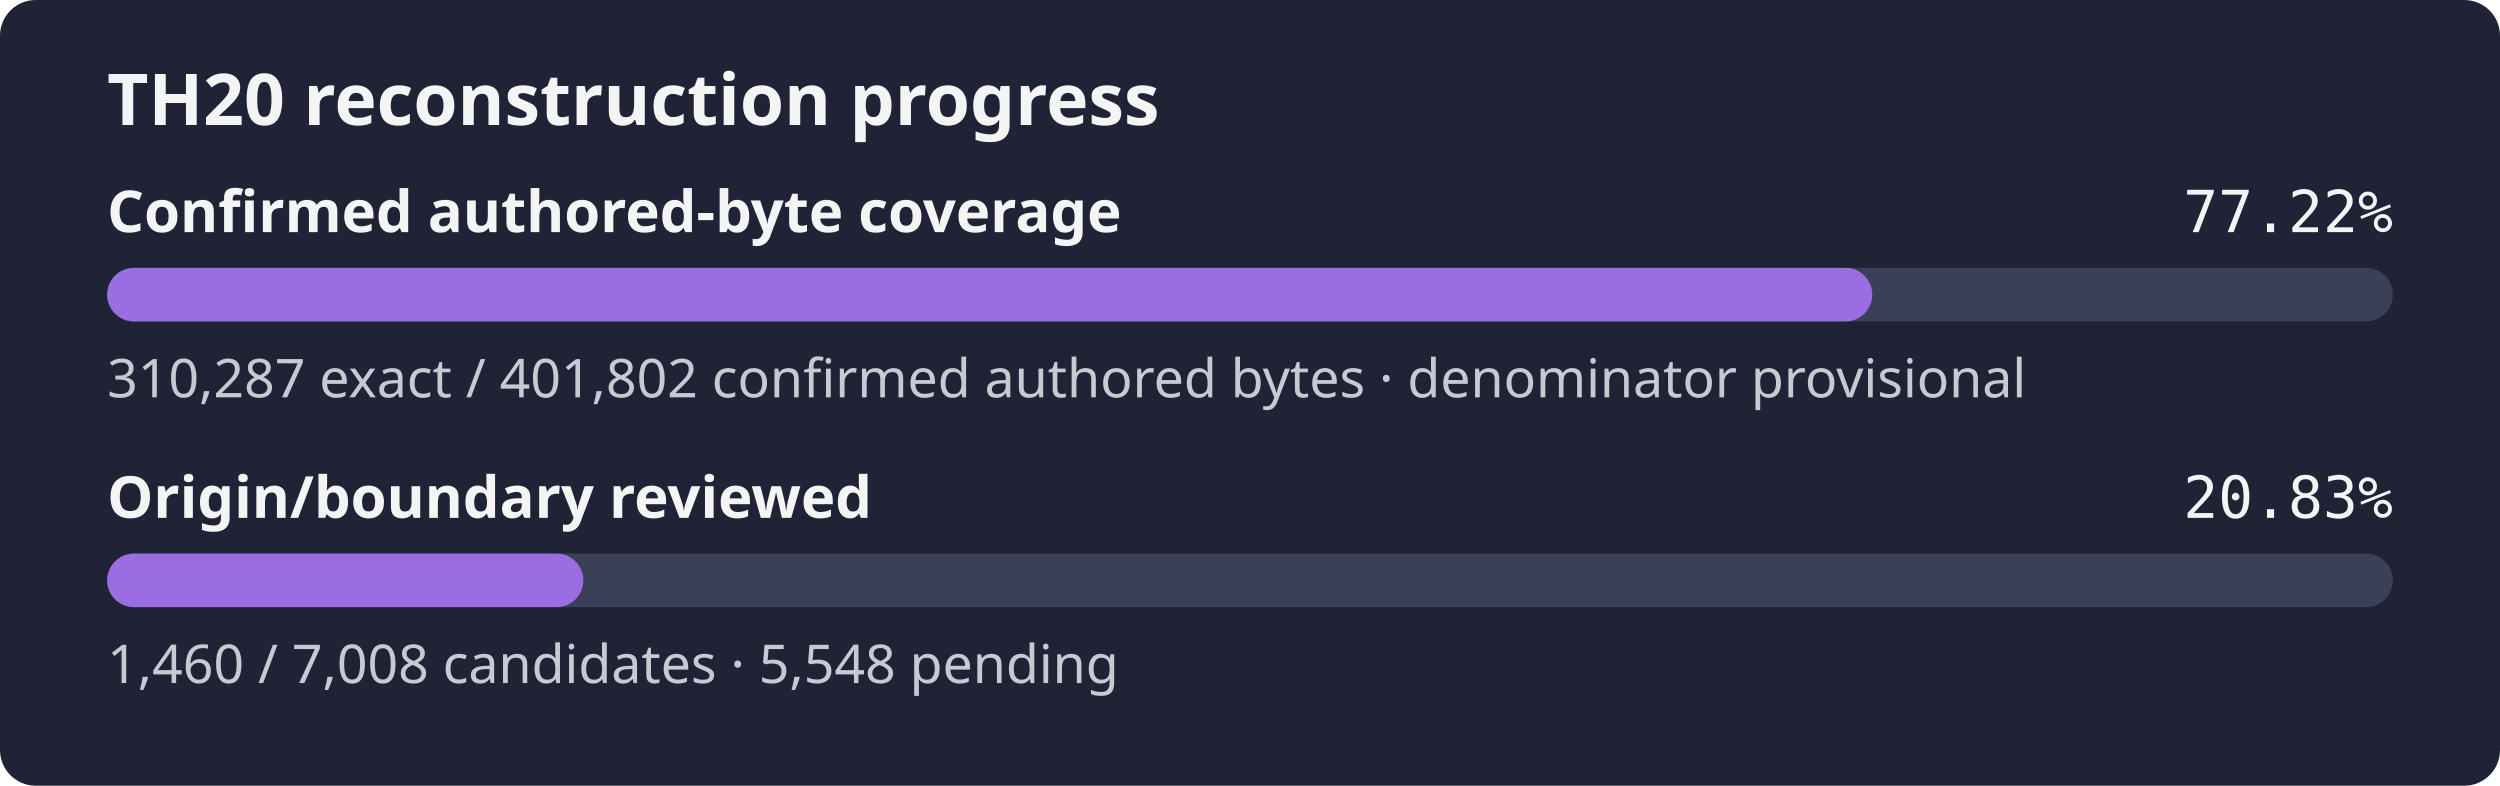
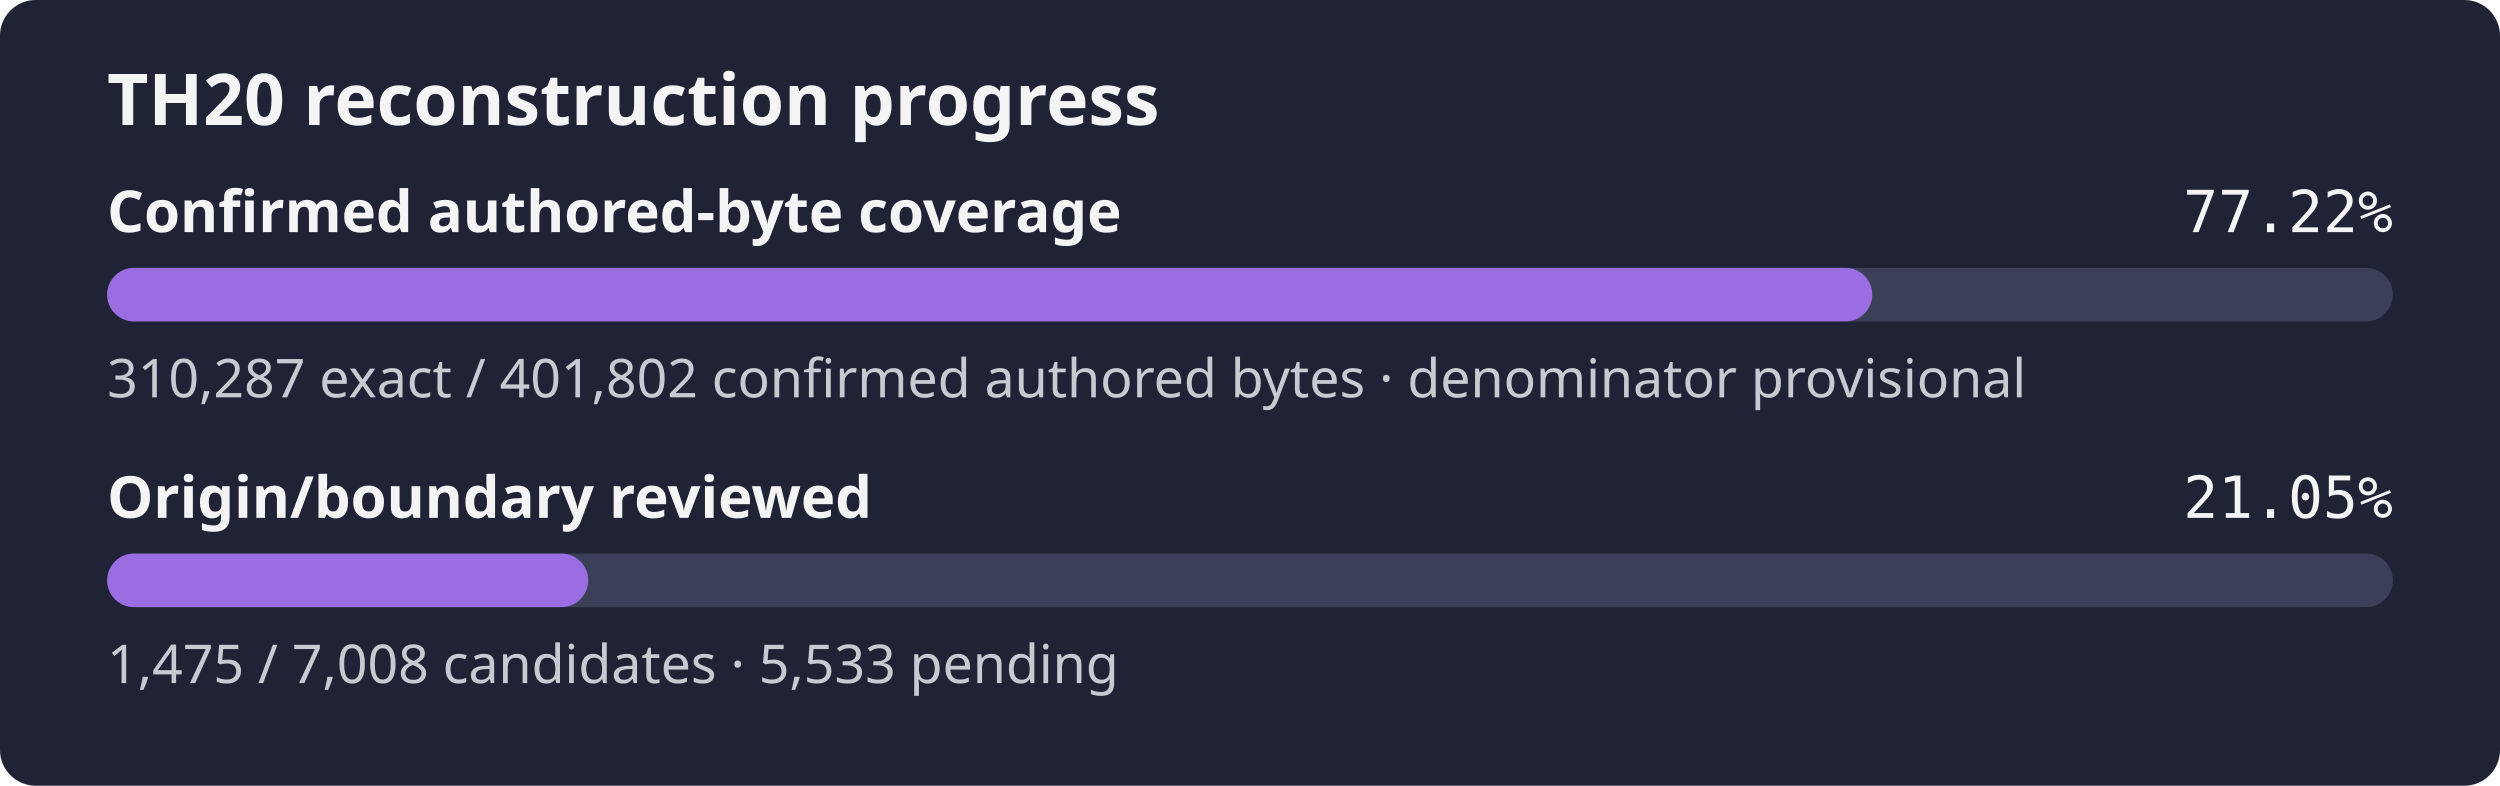
- <svg xmlns="http://www.w3.org/2000/svg" width="560" height="176" role="img" aria-label="TH20 reconstruction progress: 77.22% of the confirmed authored-byte set is exact, origin review 20.83%">
+ <svg xmlns="http://www.w3.org/2000/svg" width="560" height="176" role="img" aria-label="TH20 reconstruction progress: 77.22% of the confirmed authored-byte set is exact, origin review 21.05%">
  <rect width="560" height="176" rx="8" fill="#1f2335" />
  <text x="24" y="28" fill="#f4f4f5" font-family="sans-serif" font-size="16" font-weight="600">TH20 reconstruction progress</text>
  <text x="24" y="52" fill="#f4f4f5" font-family="sans-serif" font-size="13" font-weight="600">Confirmed authored-byte coverage</text>
  <text x="536" y="52" fill="#f4f4f5" text-anchor="end" font-family="monospace" font-size="13">77.22%</text>
  <rect x="24" y="60" width="512" height="12" rx="6" fill="#3b4058" />
  <rect x="24" y="60" width="395.39" height="12" rx="6" fill="#9b6de3" />
  <text x="24" y="89" fill="#c8cad2" font-family="sans-serif" font-size="12">310,287 exact / 401,802 confirmed authored bytes · denominator provisional</text>
  <text x="24" y="116" fill="#f4f4f5" font-family="sans-serif" font-size="13" font-weight="600">Origin/boundary reviewed</text>
-   <text x="536" y="116" fill="#f4f4f5" text-anchor="end" font-family="monospace" font-size="13">20.83%</text>
+   <text x="536" y="116" fill="#f4f4f5" text-anchor="end" font-family="monospace" font-size="13">21.05%</text>
  <rect x="24" y="124" width="512" height="12" rx="6" fill="#3b4058" />
-   <rect x="24" y="124" width="106.67" height="12" rx="6" fill="#9b6de3" />
-   <text x="24" y="153" fill="#c8cad2" font-family="sans-serif" font-size="12">1,460 / 7,008 candidates · 5,548 pending</text>
+   <rect x="24" y="124" width="107.76" height="12" rx="6" fill="#9b6de3" />
+   <text x="24" y="153" fill="#c8cad2" font-family="sans-serif" font-size="12">1,475 / 7,008 candidates · 5,533 pending</text>
</svg>
